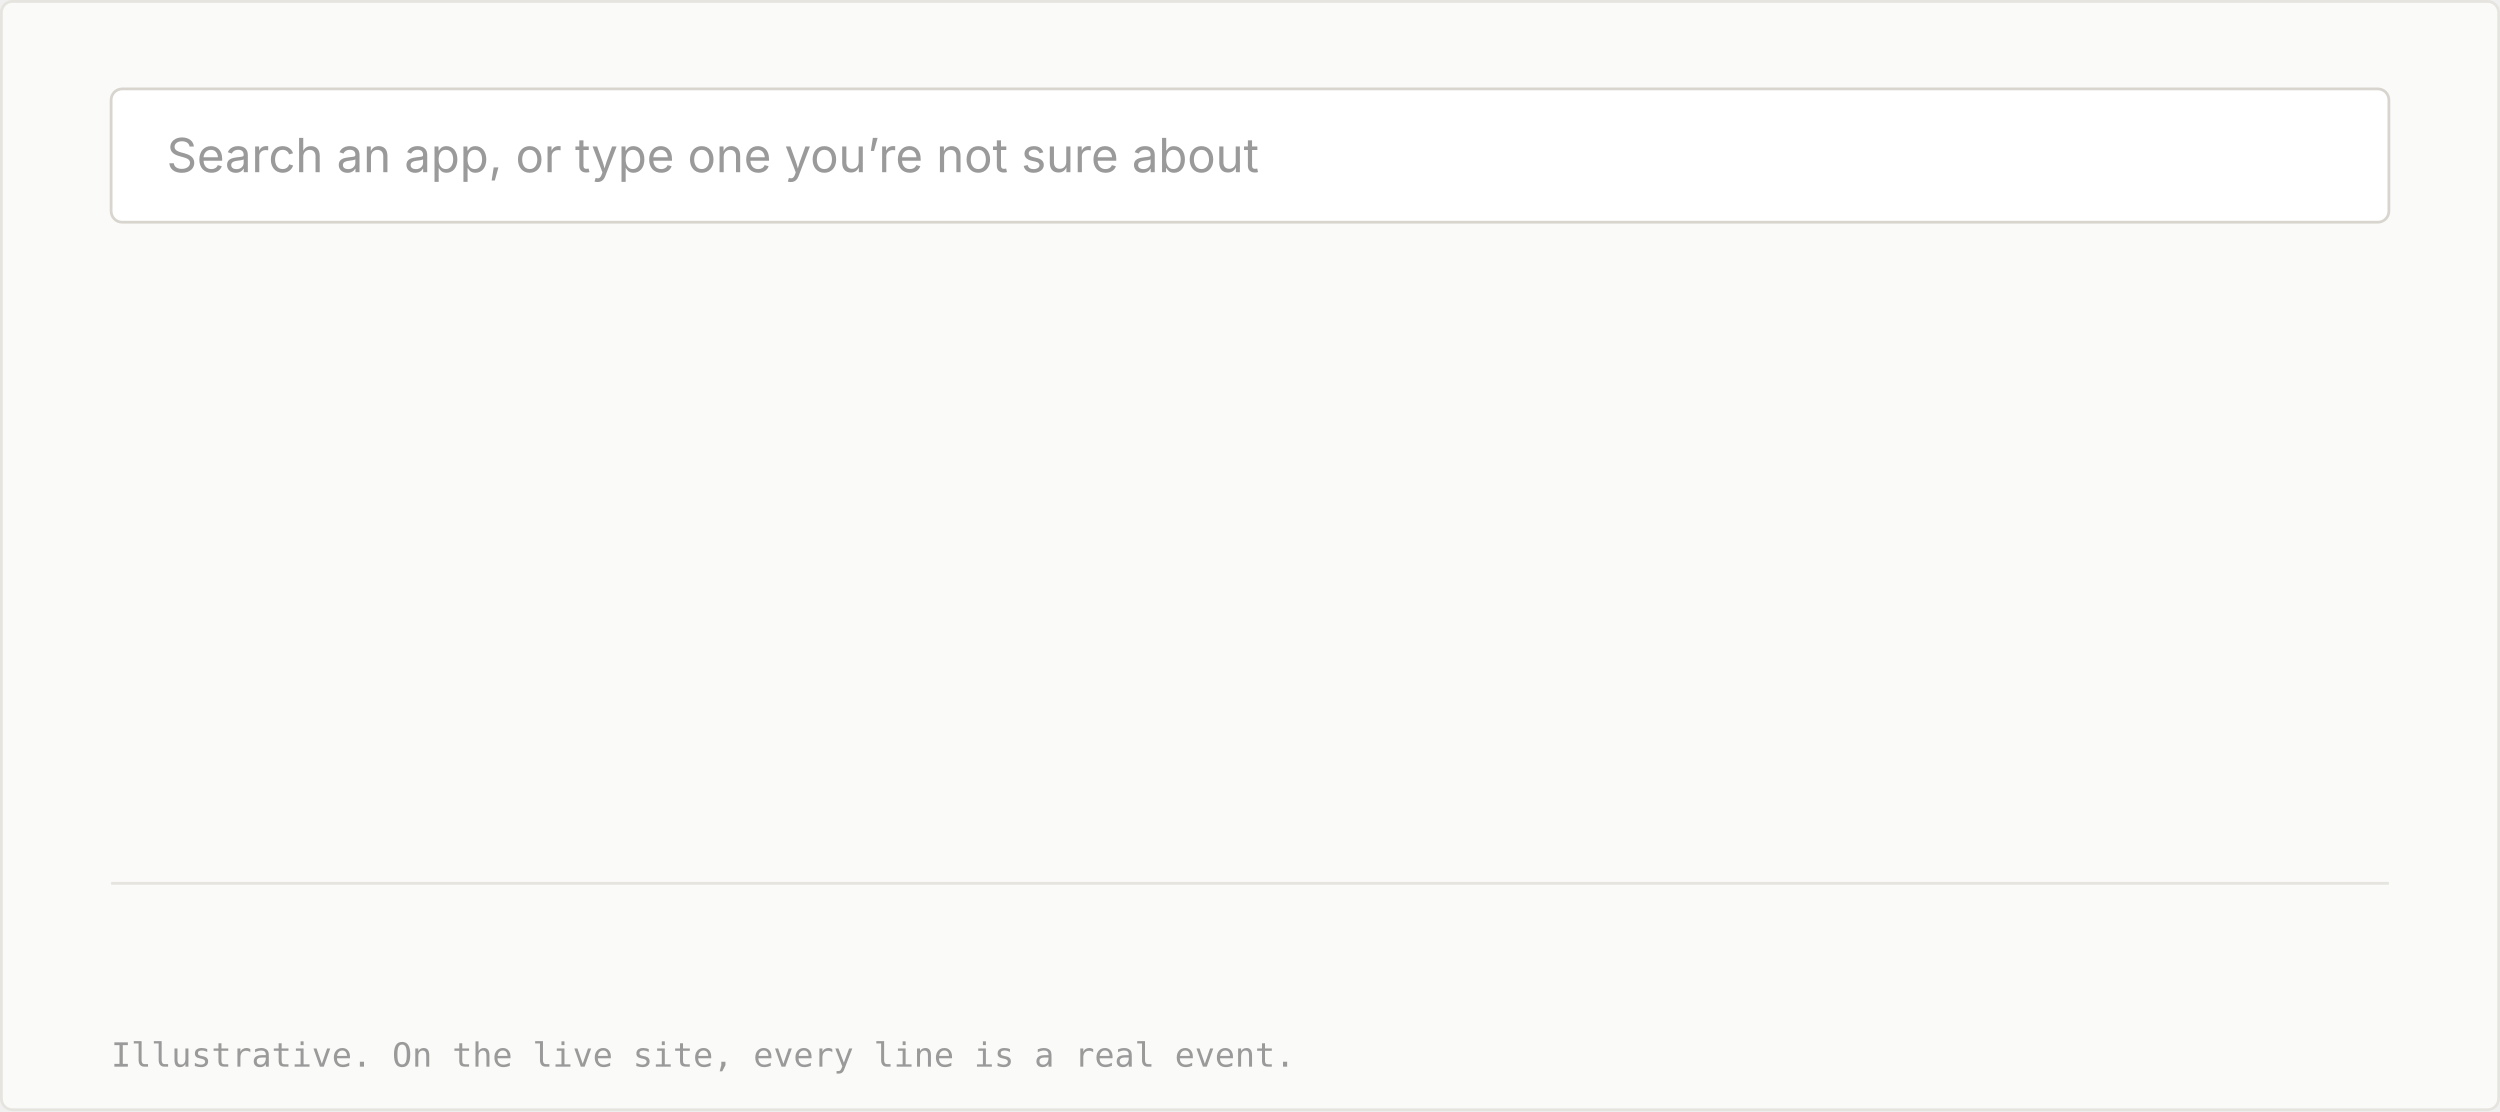
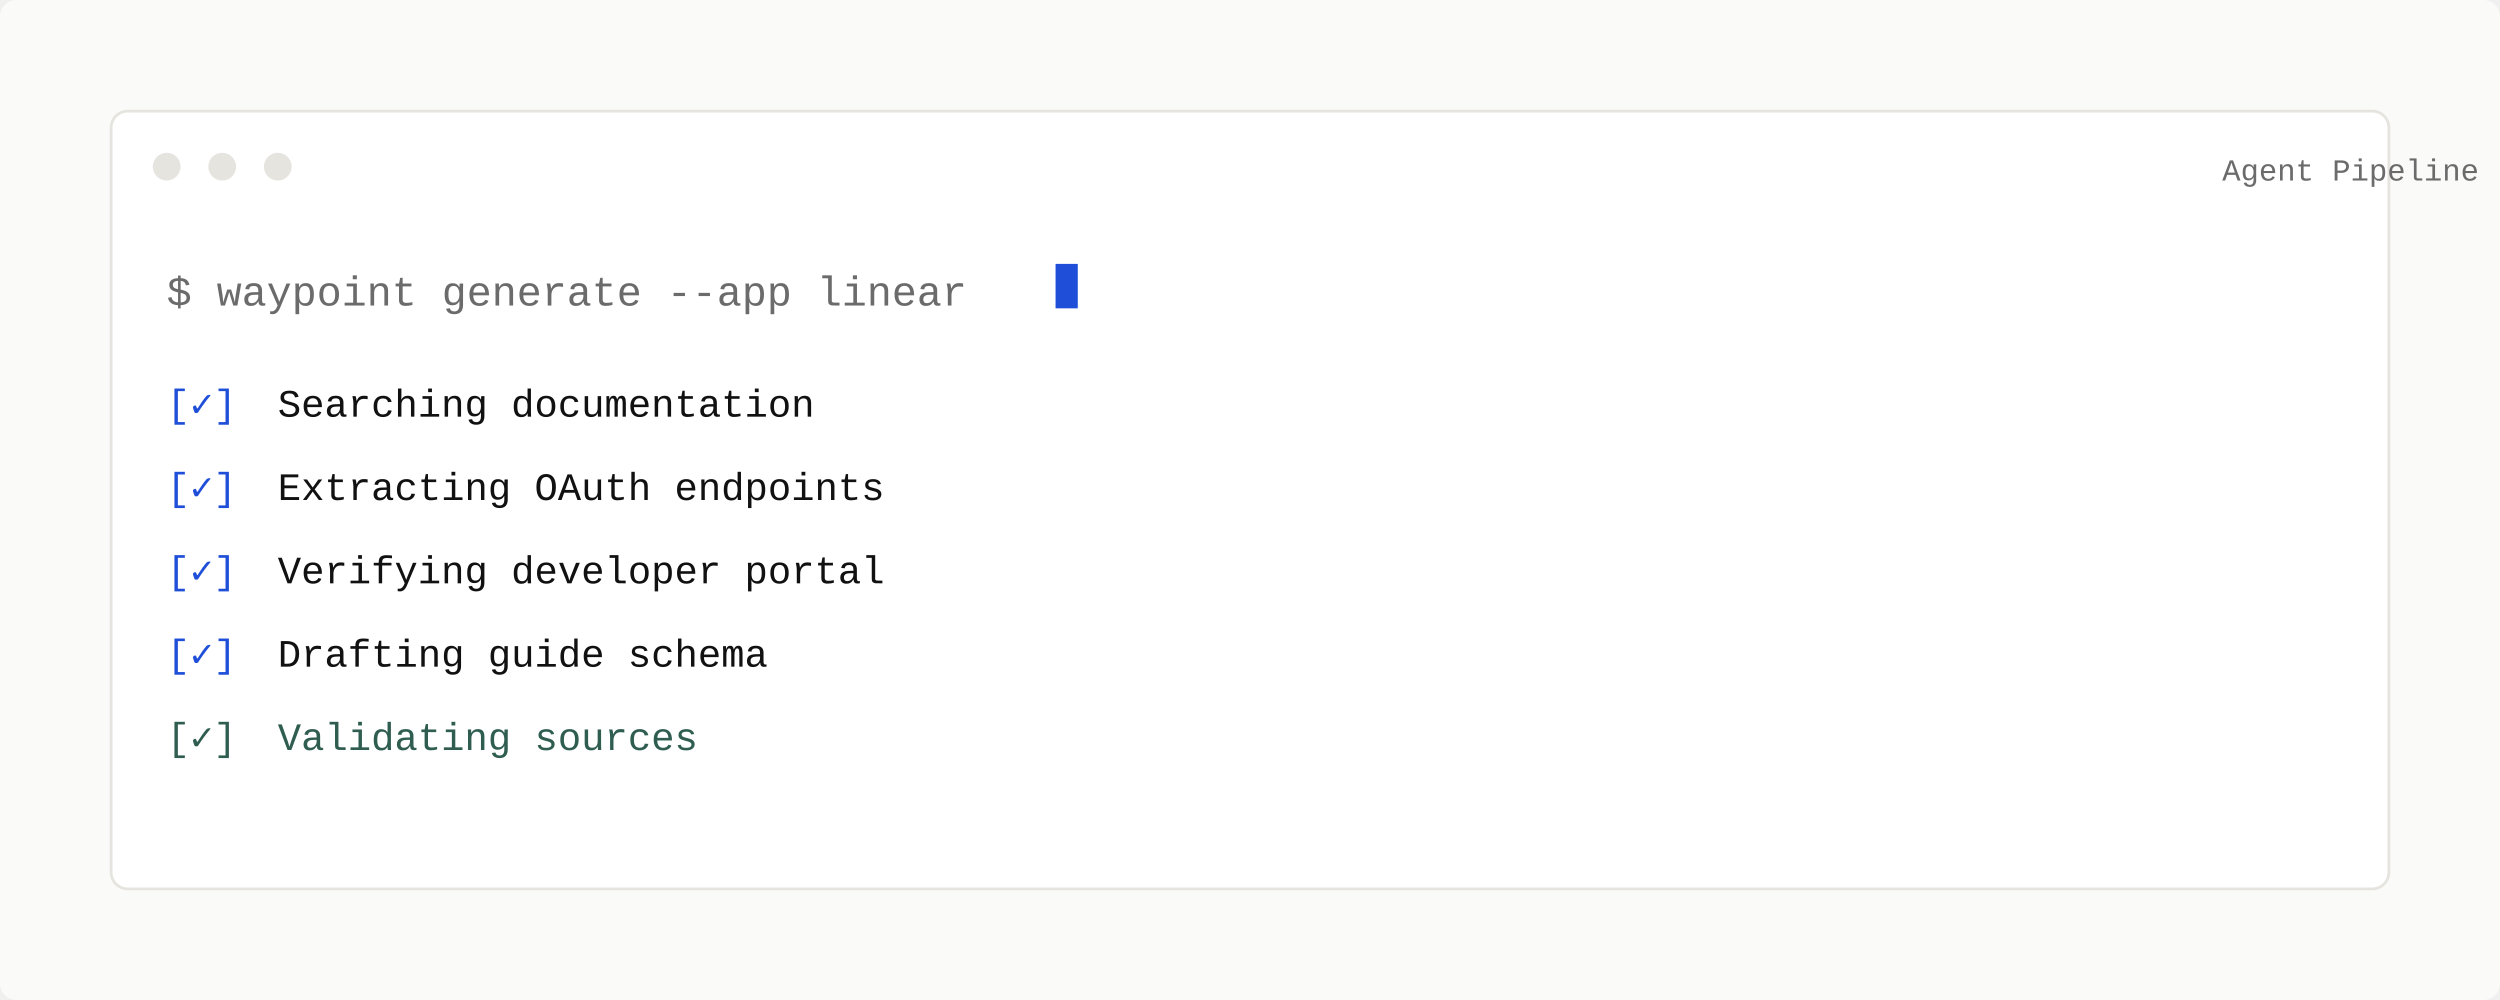
- <svg xmlns="http://www.w3.org/2000/svg" viewBox="0 0 900 400" width="900" height="400" role="img" aria-labelledby="t d">
-   <style>
-     .bg{fill:#FAFAF8;stroke:#E6E4DF}
-     .row{fill:#fff;stroke:#D8D5CE}
-     .mono{font:500 18px 'JetBrains Mono',Menlo,Consolas,monospace;fill:#111}
-     .ph{font:400 17px Inter,Helvetica,Arial,sans-serif;fill:#9A9A9A}
-     .ln{font:400 17px Inter,Helvetica,Arial,sans-serif;fill:#111}
-     .ok{font-weight:500;fill:#2F5D50}
-     .note{font:500 12px 'JetBrains Mono',Menlo,Consolas,monospace;fill:#9A9A9A}
-     .rule{stroke:#E6E4DF}
-   </style>
-   <rect class="bg" x=".5" y=".5" width="899" height="399" rx="4" />
-   <rect class="row" x="40" y="32" width="820" height="48" rx="4" />
-   <text class="ph" x="60" y="62">Search an app, or type one you’re not sure about
-     <animate attributeName="opacity" dur="12s" repeatCount="indefinite" keyTimes="0;.02;.03;.93;.96;1" values="1;1;0;0;1;1" />
-   </text>
-   <clipPath id="type">
-     <rect x="60" y="40" width="0" height="32">
-       <animate attributeName="width" dur="12s" repeatCount="indefinite" keyTimes="0;.03;.08;.93;.96;1" values="0;0;72;72;0;0" />
-     </rect>
-   </clipPath>
-   <text class="mono" x="60" y="63" clip-path="url(#type)">Linear</text>
-   <g opacity="0">
-     <animate attributeName="opacity" dur="12s" repeatCount="indefinite" keyTimes="0;.12;.15;.94;.98;1" values="0;0;1;1;0;0" />
-     <rect x="44" y="118" width="8" height="8" fill="#1F4FD8" />
-     <text class="ln" x="68" y="127">Finding the provider’s developer documentation</text>
+ <svg xmlns="http://www.w3.org/2000/svg" viewBox="0 0 900 360" width="900" height="360">
+   <rect width="900" height="360" fill="#FAFAF8" rx="6" />
+   <rect x="40" y="40" width="820" height="280" fill="#FFFFFF" rx="6" stroke="#E6E4DF" stroke-width="1" />
+   <circle cx="60" cy="60" r="5" fill="#E6E4DF" />
+   <circle cx="80" cy="60" r="5" fill="#E6E4DF" />
+   <circle cx="100" cy="60" r="5" fill="#E6E4DF" />
+   <text x="800" y="65" font-family="Courier New, monospace" font-size="11" fill="#6B6B6B">Agent Pipeline</text>
+   <text x="60" y="110" font-family="Courier New, monospace" font-size="15" fill="#6B6B6B">$ waypoint generate --app linear</text>
+   <rect x="380" y="95" width="8" height="16" fill="#1F4FD8">
+     <animate attributeName="opacity" values="1;0;1" dur="1s" repeatCount="indefinite" />
+   </rect>
+   <g font-family="Courier New, monospace" font-size="14" fill="#111">
+     <animate attributeName="opacity" values="0;1" dur="0.2s" begin="0.5s" fill="freeze" />
+     <text x="60" y="150" fill="#1F4FD8">[✓]</text>
+     <text x="100" y="150">Searching documentation</text>
  </g>
-   <g opacity="0">
-     <animate attributeName="opacity" dur="12s" repeatCount="indefinite" keyTimes="0;.22;.25;.94;.98;1" values="0;0;1;1;0;0" />
-     <rect x="44" y="152" width="8" height="8" fill="#1F4FD8" />
-     <text class="ln" x="68" y="161">Opening the official pages it found</text>
+   <g font-family="Courier New, monospace" font-size="14" fill="#111">
+     <animate attributeName="opacity" values="0;1" dur="0.2s" begin="1.2s" fill="freeze" />
+     <text x="60" y="180" fill="#1F4FD8">[✓]</text>
+     <text x="100" y="180">Extracting OAuth endpoints</text>
  </g>
-   <g opacity="0">
-     <animate attributeName="opacity" dur="12s" repeatCount="indefinite" keyTimes="0;.32;.35;.94;.98;1" values="0;0;1;1;0;0" />
-     <rect x="44" y="186" width="8" height="8" fill="#1F4FD8" />
-     <text class="ln" x="68" y="195">Checking how app registration works</text>
+   <g font-family="Courier New, monospace" font-size="14" fill="#111">
+     <animate attributeName="opacity" values="0;1" dur="0.2s" begin="1.9s" fill="freeze" />
+     <text x="60" y="210" fill="#1F4FD8">[✓]</text>
+     <text x="100" y="210">Verifying developer portal</text>
  </g>
-   <g opacity="0">
-     <animate attributeName="opacity" dur="12s" repeatCount="indefinite" keyTimes="0;.42;.45;.94;.98;1" values="0;0;1;1;0;0" />
-     <rect x="44" y="220" width="8" height="8" fill="#1F4FD8" />
-     <text class="ln" x="68" y="229">Looking for review and approval rules</text>
+   <g font-family="Courier New, monospace" font-size="14" fill="#111">
+     <animate attributeName="opacity" values="0;1" dur="0.2s" begin="2.6s" fill="freeze" />
+     <text x="60" y="240" fill="#1F4FD8">[✓]</text>
+     <text x="100" y="240">Drafting guide schema</text>
  </g>
-   <g opacity="0">
-     <animate attributeName="opacity" dur="12s" repeatCount="indefinite" keyTimes="0;.52;.55;.94;.98;1" values="0;0;1;1;0;0" />
-     <rect x="44" y="254" width="8" height="8" fill="#1F4FD8" />
-     <text class="ln" x="68" y="263">Checking that the developer portal is public</text>
+   <g font-family="Courier New, monospace" font-size="14" fill="#111">
+     <animate attributeName="opacity" values="0;1" dur="0.2s" begin="3.3s" fill="freeze" />
+     <text x="60" y="270" fill="#2F5D50">[✓]</text>
+     <text x="100" y="270" fill="#2F5D50">Validating sources</text>
  </g>
-   <g opacity="0">
-     <animate attributeName="opacity" dur="12s" repeatCount="indefinite" keyTimes="0;.62;.65;.94;.98;1" values="0;0;1;1;0;0" />
-     <rect x="44" y="288" width="8" height="8" fill="#1F4FD8" />
-     <text class="ln" x="68" y="297">Separating what we confirmed from what we estimate</text>
+   <g font-family="Arial, sans-serif" font-size="16" font-weight="bold" fill="#1F4FD8" opacity="0">
+     <animate attributeName="opacity" values="0;1" dur="0.5s" begin="4s" fill="freeze" />
+     <text x="60" y="305">Guide ready to view.</text>
  </g>
-   <line class="rule" x1="40" y1="318" x2="860" y2="318" />
-   <g opacity="0">
-     <animate attributeName="opacity" dur="12s" repeatCount="indefinite" keyTimes="0;.74;.78;.94;.98;1" values="0;0;1;1;0;0" />
-     <rect x="44" y="336" width="8" height="8" fill="#2F5D50" />
-     <text class="ln ok" x="68" y="345">Guide ready. Sources attached.</text>
-   </g>
-   <text class="note" x="40" y="384">Illustrative. On the live site, every line is a real event.</text>
</svg>
